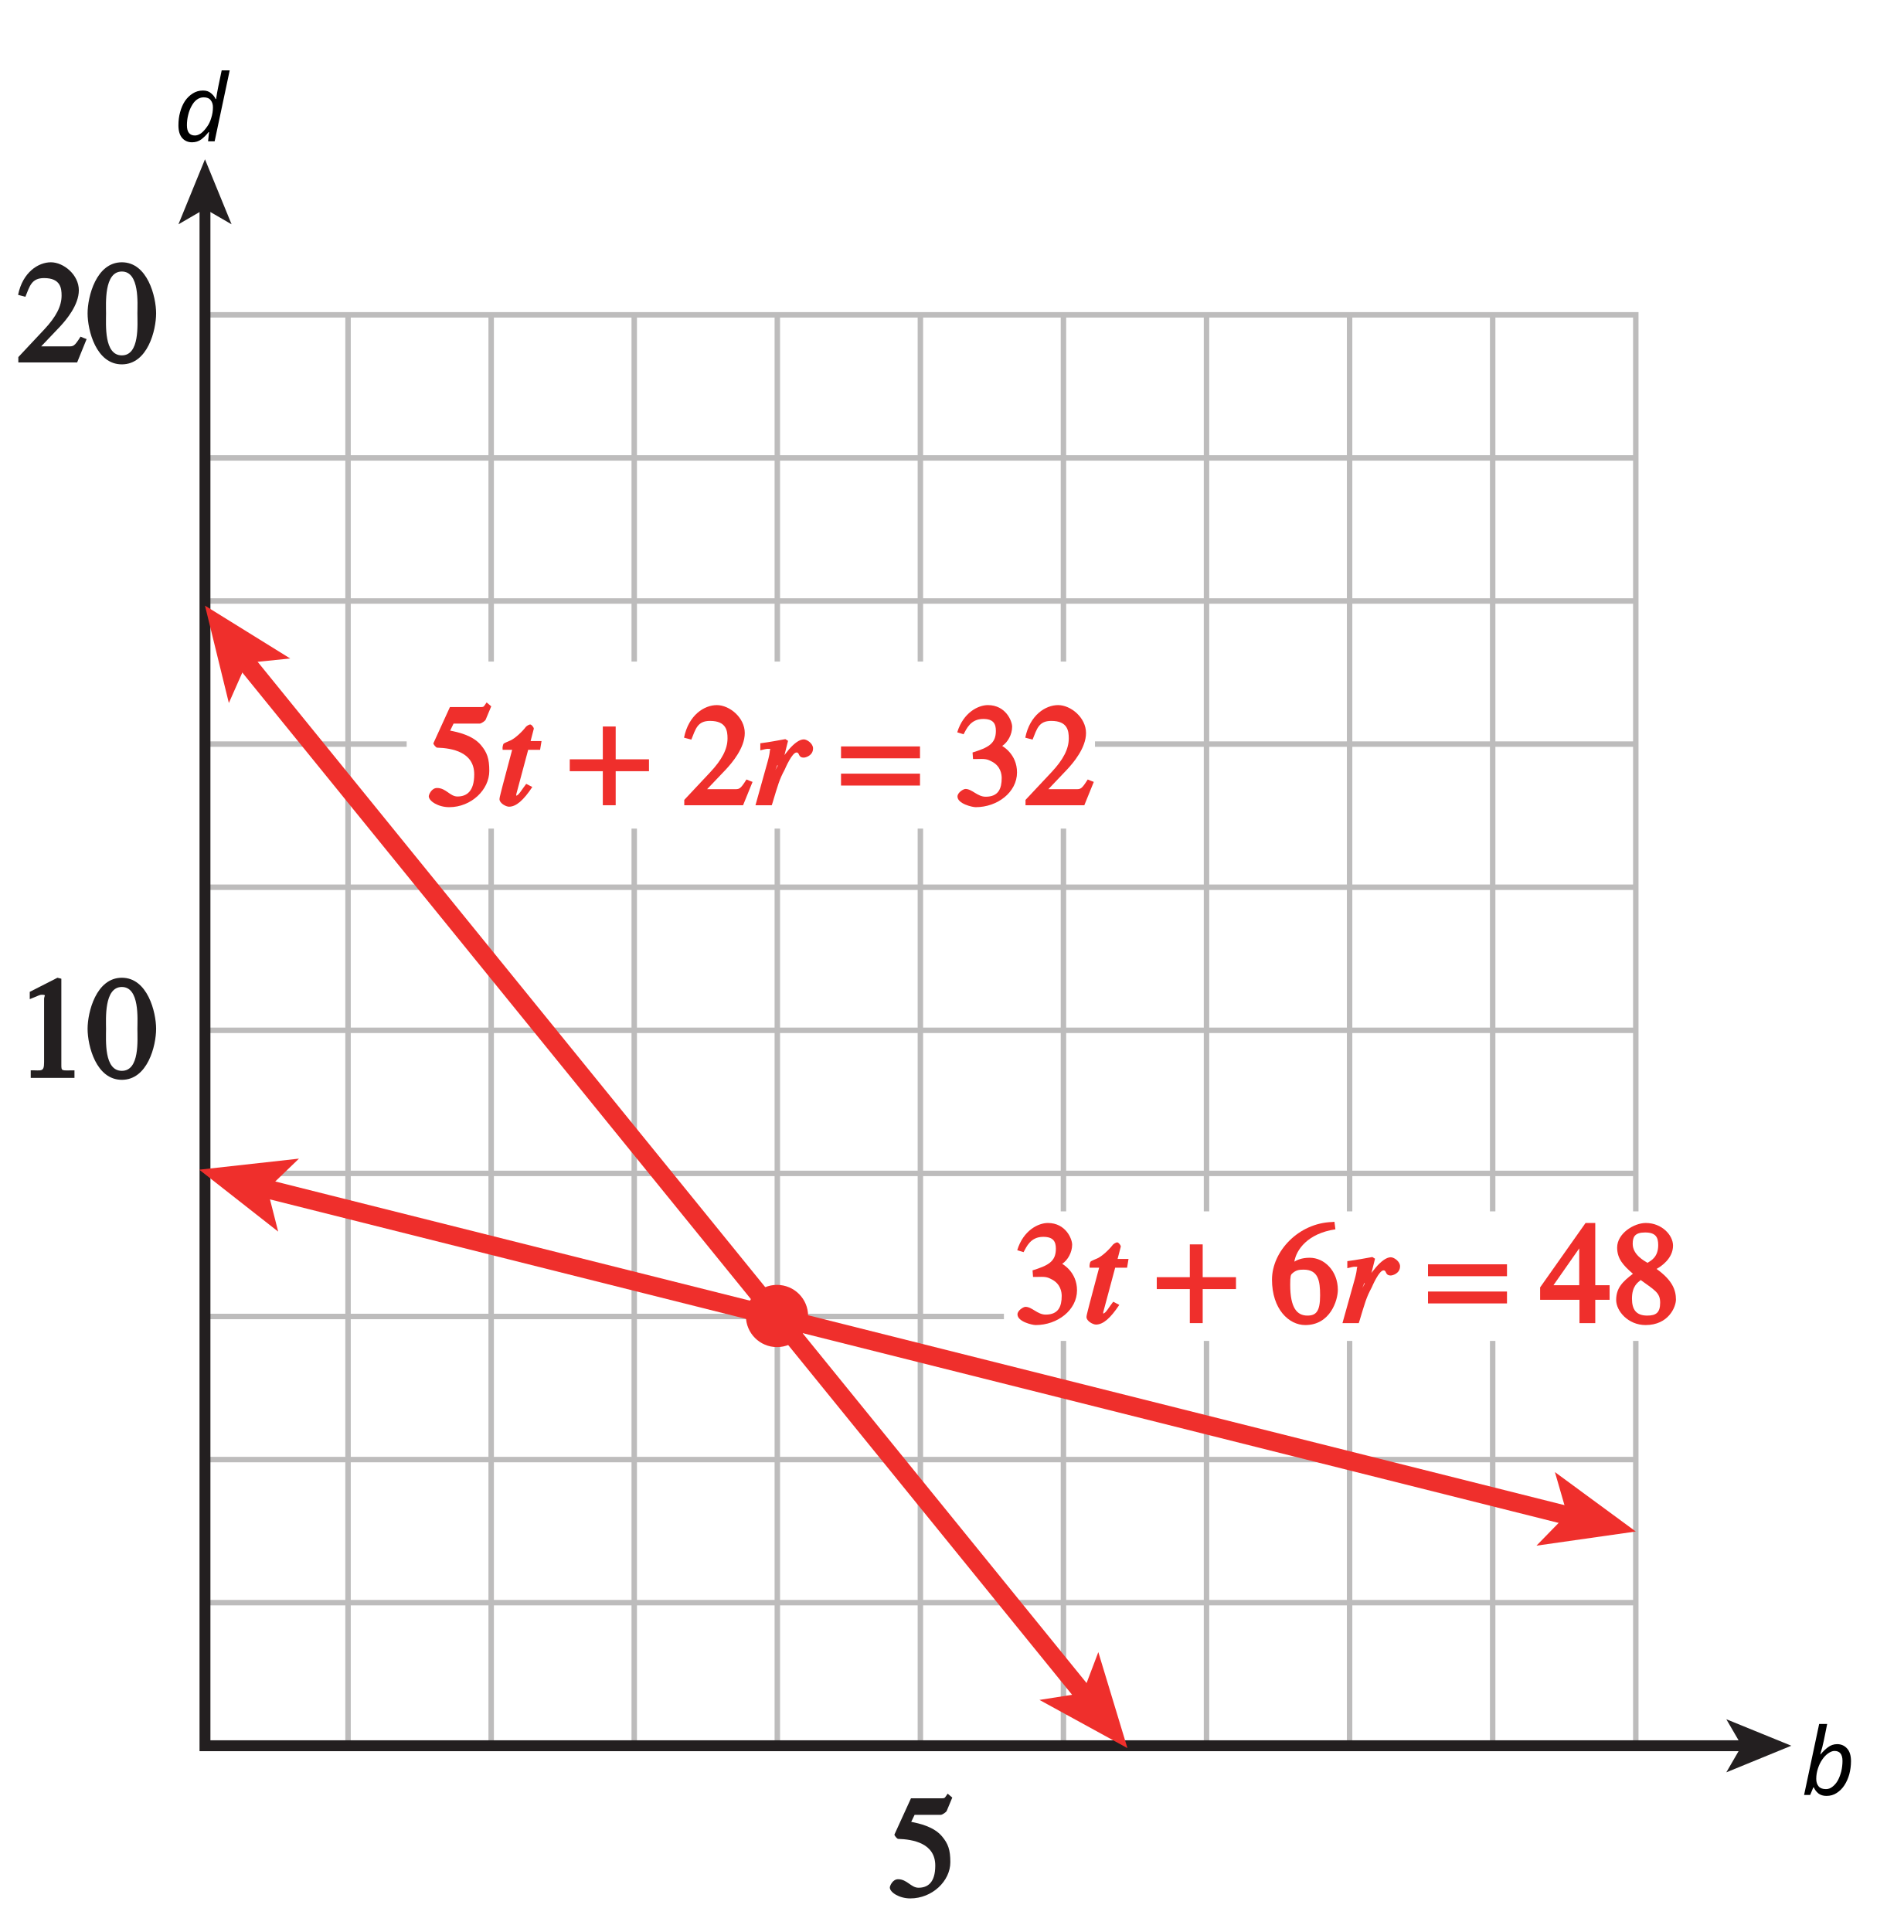
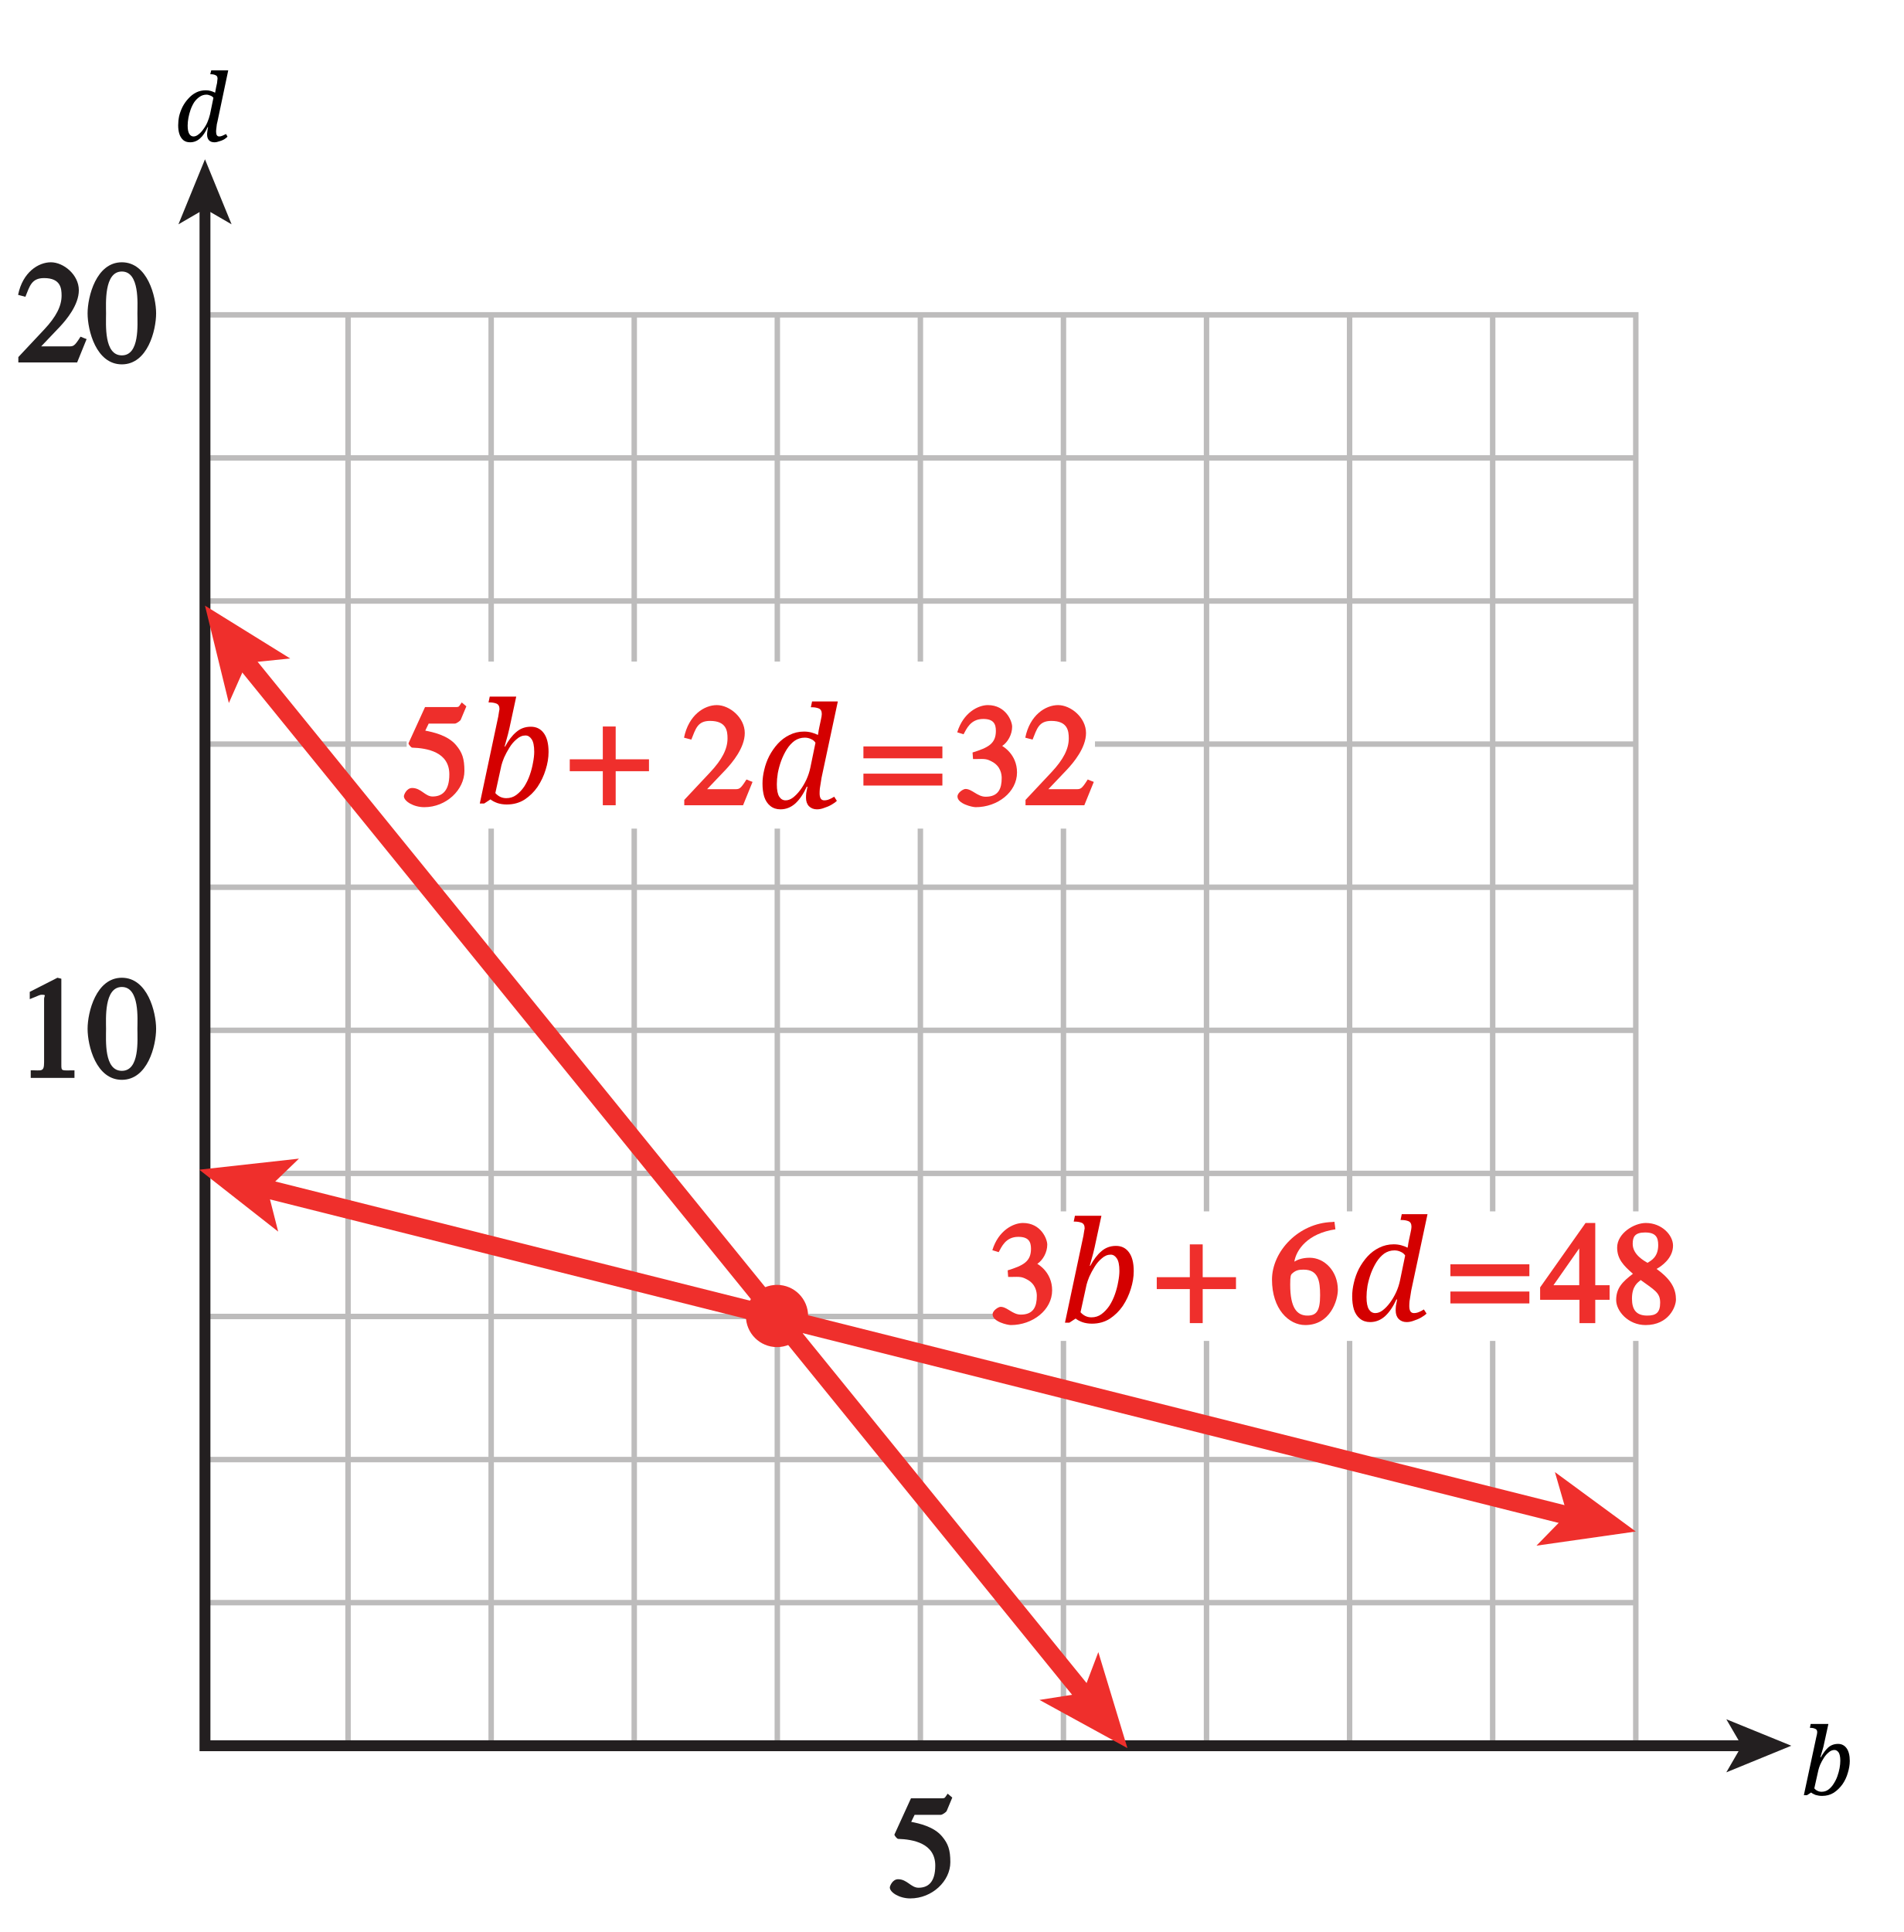
<svg xmlns="http://www.w3.org/2000/svg" xmlns:xlink="http://www.w3.org/1999/xlink" width="122.4pt" height="124.214pt" viewBox="0 0 122.4 124.214" version="1.1" id="svg3412">
  <defs id="defs3414">
    <g id="g3416">
      <symbol overflow="visible" id="glyph0-0">
        <path style="stroke:none;" d="" id="path3419" />
      </symbol>
      <symbol overflow="visible" id="glyph0-1">
        <path style="stroke:none;" d="M 1.266 -0.141 C 1.625 -1.328 1.703 -1.641 2.047 -2.281 C 2.109 -2.422 2.531 -3.391 2.812 -3.391 C 3.031 -3.391 2.891 -3.062 3.281 -3.062 C 3.391 -3.062 3.875 -3.188 3.875 -3.656 C 3.875 -3.969 3.484 -4.234 3.281 -4.234 C 2.703 -4.234 1.906 -3.156 1.453 -2.266 L 1.578 -2.578 L 1.812 -2.328 L 2.266 -4.141 L 2.094 -4.25 C 1.641 -4.172 1.109 -4.062 0.484 -3.984 L 0.484 -3.531 C 0.75 -3.594 0.859 -3.625 0.953 -3.625 C 1.234 -3.625 1.094 -3.609 1.094 -3.484 C 1.094 -3.406 1.047 -3.125 0.953 -2.797 L 0.172 0 L 1.219 0 Z M 1.266 -0.141 " id="path3422" />
      </symbol>
      <symbol overflow="visible" id="glyph0-2">
        <path style="stroke:none;" d="M 2.656 -4.125 L 2.156 -4.125 L 2.359 -4.906 C 2.391 -4.984 2.203 -5.203 2.141 -5.188 C 2.047 -5.203 1.891 -5.078 1.859 -5.047 C 1.609 -4.719 1.172 -4.312 0.875 -4.172 C 0.719 -4.094 0.469 -4.016 0.406 -3.938 C 0.391 -3.891 0.328 -3.75 0.359 -3.562 L 0.969 -3.562 L 0.359 -1.266 C 0.328 -1.109 0.156 -0.531 0.156 -0.391 C 0.156 -0.125 0.578 0.094 0.766 0.094 C 1.234 0.094 1.703 -0.328 2.266 -1.172 L 1.875 -1.375 C 1.578 -1 1.391 -0.609 1.203 -0.609 C 1.109 -0.609 1.234 -0.547 1.234 -0.625 C 1.234 -0.656 1.234 -0.672 1.234 -0.703 L 2 -3.562 L 2.766 -3.562 L 2.859 -4.125 Z M 2.656 -4.125 " id="path3425" />
      </symbol>
      <symbol overflow="visible" id="glyph1-0">
        <path style="stroke:none;" d="" id="path3428" />
      </symbol>
      <symbol overflow="visible" id="glyph1-1">
        <path style="stroke:none;" d="M 4.281 -1.578 L 4.094 -1.656 C 3.688 -1.016 3.641 -1.031 3.297 -1.031 L 1.562 -1.031 L 2.781 -2.312 C 3.172 -2.734 3.984 -3.688 3.984 -4.641 C 3.984 -5.641 3 -6.438 2.188 -6.438 C 1.391 -6.438 0.375 -5.812 0.078 -4.344 L 0.547 -4.219 C 0.828 -4.906 0.938 -5.422 1.75 -5.422 C 2.812 -5.422 2.875 -4.766 2.875 -4.297 C 2.875 -3.625 2.531 -2.938 1.75 -2.109 L 0.094 -0.344 L 0.094 0 L 3.875 0 L 4.484 -1.5 Z M 4.281 -1.578 " id="path3431" />
      </symbol>
      <symbol overflow="visible" id="glyph1-2">
        <path style="stroke:none;" d="M 2.25 -5.844 C 3.406 -5.844 3.25 -3.766 3.25 -3.156 C 3.25 -2.438 3.406 -0.453 2.25 -0.453 C 1.094 -0.453 1.234 -2.422 1.234 -3.156 C 1.234 -3.766 1.094 -5.844 2.25 -5.844 Z M 2.25 -6.438 C 0.594 -6.438 0.047 -4.219 0.047 -3.156 C 0.047 -2.062 0.594 0.125 2.25 0.125 C 3.906 0.125 4.453 -2.062 4.453 -3.156 C 4.453 -4.219 3.906 -6.438 2.25 -6.438 Z M 2.25 -6.438 " id="path3434" />
      </symbol>
      <symbol overflow="visible" id="glyph1-3">
        <path style="stroke:none;" d="M 1.062 0 L 3.703 0 L 3.703 -0.484 C 2.875 -0.484 2.859 -0.406 2.859 -0.844 L 2.859 -6.375 L 2.609 -6.438 L 0.828 -5.531 L 0.828 -5.062 C 1.5 -5.344 1.5 -5.344 1.609 -5.344 C 1.922 -5.344 1.75 -5.281 1.75 -5.078 L 1.75 -1.016 C 1.75 -0.344 1.578 -0.5 0.891 -0.484 L 0.891 0 Z M 1.062 0 " id="path3437" />
      </symbol>
      <symbol overflow="visible" id="glyph1-4">
        <path style="stroke:none;" d="M 1.625 -5.25 L 3.391 -5.25 C 3.484 -5.25 3.734 -5.422 3.766 -5.5 L 4.125 -6.359 L 3.828 -6.609 C 3.641 -6.359 3.688 -6.312 3.453 -6.312 L 1.469 -6.312 L 0.406 -3.984 C 0.391 -3.922 0.578 -3.703 0.641 -3.703 C 1.609 -3.672 3.031 -3.422 3.031 -1.984 C 3.031 -0.875 2.531 -0.562 1.953 -0.562 C 1.469 -0.562 1.219 -1.109 0.641 -1.109 C 0.281 -1.109 0.109 -0.672 0.109 -0.578 C 0.109 -0.266 0.719 0.125 1.422 0.125 C 2.844 0.125 4 -1 4 -2.203 C 4 -3 3.859 -3.391 3.469 -3.859 C 2.938 -4.5 1.969 -4.703 1.484 -4.797 L 1.703 -5.25 Z M 1.625 -5.25 " id="path3440" />
      </symbol>
      <symbol overflow="visible" id="glyph1-5">
        <path style="stroke:none;" d="" id="path3443" />
      </symbol>
      <symbol overflow="visible" id="glyph1-6">
        <path style="stroke:none;" d="M 1.375 -2.969 C 2 -2.984 2.094 -2.984 2.422 -2.812 C 3 -2.516 3.062 -1.984 3.062 -1.75 C 3.062 -1.078 2.859 -0.547 2.031 -0.547 C 1.5 -0.547 1.156 -1.047 0.734 -1.047 C 0.594 -1.047 0.219 -0.812 0.219 -0.562 C 0.219 -0.094 1.172 0.125 1.391 0.125 C 2.797 0.125 4.047 -0.844 4.047 -2.109 C 4.047 -3.297 3.109 -3.797 3.094 -3.812 C 3.453 -4.047 3.734 -4.547 3.734 -5.047 C 3.734 -5.406 3.328 -6.438 2.172 -6.438 C 1.562 -6.438 0.594 -5.969 0.203 -4.688 L 0.609 -4.562 C 0.797 -4.891 1.047 -5.547 1.875 -5.547 C 2.531 -5.547 2.688 -5.234 2.688 -4.781 C 2.688 -3.953 2.188 -3.703 1.188 -3.391 L 1.219 -2.969 Z M 1.375 -2.969 " id="path3446" />
      </symbol>
      <symbol overflow="visible" id="glyph1-7">
        <path style="stroke:none;" d="M 4.016 -6.5 C 1.844 -6.438 0.141 -4.609 0.141 -2.797 C 0.141 -0.906 1.219 0.125 2.281 0.125 C 3.891 0.125 4.375 -1.469 4.375 -2.141 C 4.375 -3.344 3.516 -4.203 2.562 -4.203 C 2.047 -4.203 1.734 -4.047 1.578 -3.953 C 1.703 -4.719 2.438 -5.766 4.219 -6.031 L 4.156 -6.516 Z M 2.172 -3.438 C 3.125 -3.438 3.234 -2.703 3.234 -1.781 C 3.234 -0.766 2.984 -0.484 2.422 -0.484 C 1.75 -0.484 1.312 -0.969 1.312 -2.469 C 1.312 -3.016 1.344 -3.109 1.438 -3.188 C 1.672 -3.406 1.875 -3.438 2.172 -3.438 Z M 2.172 -3.438 " id="path3449" />
      </symbol>
      <symbol overflow="visible" id="glyph1-8">
        <path style="stroke:none;" d="M 4.25 -2.438 L 3.484 -2.438 L 3.484 -6.438 L 2.859 -6.438 L -0.062 -2.297 L -0.062 -1.5 L 2.469 -1.5 L 2.469 0 L 3.484 0 L 3.484 -1.5 L 4.406 -1.5 L 4.406 -2.438 Z M 2.625 -2.438 L 0.797 -2.438 L 2.688 -5.141 L 2.453 -5.141 L 2.453 -2.438 Z M 2.625 -2.438 " id="path3452" />
      </symbol>
      <symbol overflow="visible" id="glyph1-9">
        <path style="stroke:none;" d="M 1.781 -2.859 C 2.812 -2.109 3.156 -1.969 3.156 -1.312 C 3.156 -0.672 2.891 -0.484 2.328 -0.484 C 1.609 -0.484 1.344 -0.875 1.344 -1.578 C 1.344 -2.391 1.734 -2.625 1.906 -2.766 Z M 0.328 -1.484 C 0.328 -0.781 1.094 0.125 2.219 0.125 C 3.703 0.125 4.172 -1.047 4.172 -1.516 C 4.172 -2.125 3.938 -2.766 2.922 -3.484 C 3.219 -3.641 3.984 -4.156 3.984 -4.984 C 3.984 -5.656 3.266 -6.438 2.234 -6.438 C 1.469 -6.438 0.391 -5.766 0.391 -4.859 C 0.391 -4.125 0.797 -3.703 1.406 -3.172 C 0.75 -2.672 0.328 -2.266 0.328 -1.484 Z M 1.391 -5.094 C 1.391 -5.531 1.516 -5.828 2.188 -5.828 C 2.875 -5.828 3.031 -5.516 3.031 -5.016 C 3.031 -4.234 2.562 -4.016 2.344 -3.875 C 2.141 -4 1.391 -4.391 1.391 -5.094 Z M 1.391 -5.094 " id="path3455" />
      </symbol>
      <symbol overflow="visible" id="glyph2-0">
        <path style="stroke:none;" d="" id="path3458" />
      </symbol>
      <symbol overflow="visible" id="glyph2-1">
        <path style="stroke:none;" d="M 2.047 -4.938 L 2.047 -2.953 L -0.078 -2.953 L -0.078 -2.188 L 2.047 -2.188 L 2.047 0 L 2.875 0 L 2.875 -2.188 L 5.016 -2.188 L 5.016 -2.953 L 2.875 -2.953 L 2.875 -5.062 L 2.047 -5.062 Z M 2.047 -4.938 " id="path3461" />
      </symbol>
      <symbol overflow="visible" id="glyph2-2">
        <path style="stroke:none;" d="" id="path3464" />
      </symbol>
      <symbol overflow="visible" id="glyph2-3">
        <path style="stroke:none;" d="M 4.828 -3.781 L -0.078 -3.781 L -0.078 -3.016 L 5 -3.016 L 5 -3.781 Z M 4.828 -2.031 L -0.078 -2.031 L -0.078 -1.266 L 5 -1.266 L 5 -2.031 Z M 4.828 -2.031 " id="path3467" />
      </symbol>
    </g>
    <clipPath id="clip1">
      <path d="M 0 0 L 122 0 L 122 124.215 L 0 124.215 Z M 0 0 " id="path3470" />
    </clipPath>
    <clipPath id="clip2">
      <path d="M 0 0 L 122.398 0 L 122.398 124.215 L 0 124.215 Z M 0 0 " id="path3473" />
    </clipPath>
  </defs>
  <g id="surface1">
-     <g clip-path="url(#clip1)" clip-rule="nonzero" id="g3476">
+     <g clip-path="url(#clip1)" id="g3476" clip-rule="nonzero">
      <path style=" stroke:none;fill-rule:nonzero;fill:rgb(100%,100%,100%);fill-opacity:1;" d="M 0.086 -0.824 L 121.086 -0.824 L 121.086 124.176 L 0.086 124.176 Z M 0.086 -0.824 " id="path3478" />
    </g>
    <path style="fill:none;stroke-width:0.35;stroke-linecap:butt;stroke-linejoin:miter;stroke:rgb(74.12%,73.648%,73.766%);stroke-opacity:1;stroke-miterlimit:4;" d="M 122.994 259.972 L 214.994 259.972 L 214.994 167.976 L 122.994 167.976 Z M 132.193 167.976 L 132.193 259.972 M 141.396 167.976 L 141.396 259.972 M 150.595 167.976 L 150.595 259.972 M 159.795 167.976 L 159.795 259.972 M 168.994 167.976 L 168.994 259.972 M 178.193 167.976 L 178.193 259.972 M 187.392 167.976 L 187.392 259.972 M 196.592 167.976 L 196.592 259.972 M 205.791 167.976 L 205.791 259.972 M 122.994 250.773 L 214.994 250.773 M 122.994 241.574 L 214.994 241.574 M 122.994 232.374 L 214.994 232.374 M 122.994 223.171 L 214.994 223.171 M 122.994 213.972 L 214.994 213.972 M 122.994 204.773 L 214.994 204.773 M 122.994 195.574 L 214.994 195.574 M 122.994 186.374 L 214.994 186.374 M 122.994 177.175 L 214.994 177.175 " transform="matrix(1,0,0,-1,-109.8142,280.2142)" id="path3480" />
    <path style="fill:none;stroke-width:0.7;stroke-linecap:butt;stroke-linejoin:miter;stroke:rgb(13.73%,12.16%,12.549%);stroke-opacity:1;stroke-miterlimit:4;" d="M 222.025 167.976 L 122.994 167.976 L 122.994 267.007 " transform="matrix(1,0,0,-1,-109.8142,280.2142)" id="path3482" />
    <path style=" stroke:none;fill-rule:nonzero;fill:rgb(13.73%,12.16%,12.549%);fill-opacity:1;" d="M 13.18 10.242 L 14.891 14.422 L 13.18 13.43 L 11.473 14.422 L 13.18 10.242 " id="path3484" />
    <path style=" stroke:none;fill-rule:nonzero;fill:rgb(13.73%,12.16%,12.549%);fill-opacity:1;" d="M 115.18 112.238 L 111 113.949 L 111.992 112.238 L 111 110.535 L 115.18 112.238 " id="path3486" />
    <g style="fill:#211e1e;fill-opacity:1" id="g3492" transform="translate(-1.6,-3.2)">
-       <text xml:space="preserve" style="font-style:normal;font-weight:normal;font-size:11px;line-height:125%;font-family:sans-serif;letter-spacing:0px;word-spacing:0px;fill:#000000;fill-opacity:1;stroke:none;stroke-width:1px;stroke-linecap:butt;stroke-linejoin:miter;stroke-opacity:1" x="117.43" y="118.6" id="text3628">
-         <tspan id="tspan3630" x="117.43" y="118.6" style="font-style:italic;font-size:6px">b</tspan>
+       <text xml:space="preserve" style="font-style:italic;font-weight:normal;font-size:11px;line-height:125%;font-family:serif;letter-spacing:0px;word-spacing:0px;fill:#000000;fill-opacity:1;stroke:none;stroke-width:1px;stroke-linecap:butt;stroke-linejoin:miter;stroke-opacity:1;-inkscape-font-specification:'serif Italic';font-stretch:normal;font-variant:normal;" x="117.43" y="118.6" id="text3628">
+         <tspan id="tspan3630" x="117.43" y="118.6" style="font-style:italic;font-size:6px;-inkscape-font-specification:'serif Italic';font-family:serif;font-weight:normal;font-stretch:normal;font-variant:normal;">b</tspan>
      </text>
    </g>
    <g style="fill:rgb(13.73%,12.16%,12.549%);fill-opacity:1;" id="g3496">
      <use xlink:href="#glyph1-1" x="1.085" y="23.301" id="use3498" />
      <use xlink:href="#glyph1-2" x="5.585" y="23.301" id="use3500" />
    </g>
    <g style="fill:rgb(13.73%,12.16%,12.549%);fill-opacity:1;" id="g3502">
      <use xlink:href="#glyph1-3" x="1.085" y="69.3" id="use3504" />
      <use xlink:href="#glyph1-2" x="5.585" y="69.3" id="use3506" />
    </g>
    <g style="fill:rgb(13.73%,12.16%,12.549%);fill-opacity:1;" id="g3508">
      <use xlink:href="#glyph1-4" x="57.106" y="121.93" id="use3510" />
    </g>
    <path style="fill:none;stroke-width:1.2;stroke-linecap:butt;stroke-linejoin:miter;stroke:rgb(93.61%,18.434%,17.378%);stroke-opacity:1;stroke-miterlimit:4;" d="M 125.088 238.304 L 179.947 170.726 " transform="matrix(1,0,0,-1,-109.8142,280.2142)" id="path3512" />
    <path style=" stroke:none;fill-rule:nonzero;fill:rgb(93.61%,18.434%,17.378%);fill-opacity:1;" d="M 72.492 112.391 L 66.836 109.293 L 69.621 108.855 L 70.621 106.219 L 72.492 112.391 " id="path3514" />
    <path style=" stroke:none;fill-rule:nonzero;fill:rgb(93.61%,18.434%,17.378%);fill-opacity:1;" d="M 13.18 38.938 L 18.66 42.336 L 15.855 42.621 L 14.715 45.199 L 13.18 38.938 " id="path3516" />
    <path style="fill:none;stroke-width:1.2;stroke-linecap:butt;stroke-linejoin:miter;stroke:rgb(93.61%,18.434%,17.378%);stroke-opacity:1;stroke-miterlimit:4;" d="M 126.138 203.98 L 211.896 182.452 " transform="matrix(1,0,0,-1,-109.8142,280.2142)" id="path3518" />
    <path style=" stroke:none;fill-rule:nonzero;fill:rgb(93.61%,18.434%,17.378%);fill-opacity:1;" d="M 105.18 98.465 L 98.793 99.375 L 100.762 97.355 L 99.98 94.645 L 105.18 98.465 " id="path3520" />
    <path style=" stroke:none;fill-rule:nonzero;fill:rgb(93.61%,18.434%,17.378%);fill-opacity:1;" d="M 12.812 75.203 L 19.223 74.492 L 17.191 76.449 L 17.887 79.184 L 12.812 75.203 " id="path3522" />
    <path style=" stroke:none;fill-rule:nonzero;fill:rgb(100%,100%,100%);fill-opacity:1;" d="M 26.148 42.535 L 70.406 42.535 L 70.406 53.273 L 26.148 53.273 Z M 26.148 42.535 " id="path3524" />
-     <g style="fill:rgb(93.61%,18.434%,17.378%);fill-opacity:1;" id="g3526">
-       <use xlink:href="#glyph1-4" x="27.461" y="51.771" id="use3528" />
+     <g style="fill:#ee2e2b;fill-opacity:1" id="g3526" transform="translate(-1.6,0)">
+       <use xlink:href="#glyph1-4" x="27.461" y="51.771" id="use3528" width="100%" height="100%" />
    </g>
-     <g style="fill:rgb(93.61%,18.434%,17.378%);fill-opacity:1;" id="g3530">
-       <use xlink:href="#glyph0-2" x="31.961" y="51.771" id="use3532" />
+     <g style="fill:#ee2e2b;fill-opacity:1" id="g3530" transform="translate(0,-52.8)">
+       <use xlink:href="#glyph0-2" x="31.961" y="51.771" id="use3532" width="100%" height="100%" />
    </g>
    <g style="fill:rgb(93.61%,18.434%,17.378%);fill-opacity:1;" id="g3534">
      <use xlink:href="#glyph1-5" x="34.463" y="51.771" id="use3536" />
    </g>
    <g style="fill:rgb(93.61%,18.434%,17.378%);fill-opacity:1;" id="g3538">
      <use xlink:href="#glyph2-1" x="36.713" y="51.771" id="use3540" />
      <use xlink:href="#glyph2-2" x="41.654" y="51.771" id="use3542" />
    </g>
    <g style="fill:rgb(93.61%,18.434%,17.378%);fill-opacity:1;" id="g3544">
      <use xlink:href="#glyph1-1" x="43.904" y="51.771" id="use3546" />
    </g>
-     <g style="fill:rgb(93.61%,18.434%,17.378%);fill-opacity:1;" id="g3548">
-       <use xlink:href="#glyph0-1" x="48.404" y="51.771" id="use3550" />
+     <g style="fill:#ee2e2b;fill-opacity:1" id="g3548" transform="translate(0,-56)">
+       <use xlink:href="#glyph0-1" x="48.404" y="51.771" id="use3550" width="100%" height="100%" />
    </g>
    <g style="fill:rgb(93.61%,18.434%,17.378%);fill-opacity:1;" id="g3552">
      <use xlink:href="#glyph1-5" x="51.905" y="51.771" id="use3554" />
    </g>
-     <g style="fill:rgb(93.61%,18.434%,17.378%);fill-opacity:1;" id="g3556">
-       <use xlink:href="#glyph2-3" x="54.155" y="51.771" id="use3558" />
-       <use xlink:href="#glyph2-2" x="59.096" y="51.771" id="use3560" />
+     <g style="fill:#ee2e2b;fill-opacity:1" id="g3556" transform="translate(1.439625,0)">
+       <use xlink:href="#glyph2-3" x="54.155" y="51.771" id="use3558" width="100%" height="100%" />
+       <use xlink:href="#glyph2-2" x="59.096" y="51.771" id="use3560" width="100%" height="100%" />
    </g>
    <g style="fill:rgb(93.61%,18.434%,17.378%);fill-opacity:1;" id="g3562">
      <use xlink:href="#glyph1-6" x="61.346" y="51.771" id="use3564" />
      <use xlink:href="#glyph1-1" x="65.846" y="51.771" id="use3566" />
    </g>
    <path style=" stroke:none;fill-rule:nonzero;fill:rgb(100%,100%,100%);fill-opacity:1;" d="M 64.551 77.883 L 108.637 77.883 L 108.637 86.211 L 64.551 86.211 Z M 64.551 77.883 " id="path3568" />
-     <g style="fill:rgb(93.61%,18.434%,17.378%);fill-opacity:1;" id="g3570">
-       <use xlink:href="#glyph1-6" x="65.204" y="85.067" id="use3572" />
+     <g style="fill:#ee2e2b;fill-opacity:1" id="g3570" transform="translate(-1.6,0)">
+       <use xlink:href="#glyph1-6" x="65.204" y="85.067" id="use3572" width="100%" height="100%" />
    </g>
-     <g style="fill:rgb(93.61%,18.434%,17.378%);fill-opacity:1;" id="g3574">
-       <use xlink:href="#glyph0-2" x="69.704" y="85.067" id="use3576" />
+     <g style="fill:#ee2e2b;fill-opacity:1" id="g3574" transform="translate(0,-86.4)">
+       <use xlink:href="#glyph0-2" x="69.704" y="85.067" id="use3576" width="100%" height="100%" />
    </g>
    <g style="fill:rgb(93.61%,18.434%,17.378%);fill-opacity:1;" id="g3578">
      <use xlink:href="#glyph1-5" x="72.207" y="85.067" id="use3580" />
    </g>
    <g style="fill:rgb(93.61%,18.434%,17.378%);fill-opacity:1;" id="g3582">
      <use xlink:href="#glyph2-1" x="74.457" y="85.067" id="use3584" />
      <use xlink:href="#glyph2-2" x="79.397" y="85.067" id="use3586" />
    </g>
    <g style="fill:rgb(93.61%,18.434%,17.378%);fill-opacity:1;" id="g3588">
      <use xlink:href="#glyph1-7" x="81.647" y="85.067" id="use3590" />
    </g>
-     <g style="fill:rgb(93.61%,18.434%,17.378%);fill-opacity:1;" id="g3592">
-       <use xlink:href="#glyph0-1" x="86.147" y="85.067" id="use3594" />
+     <g style="fill:#ee2e2b;fill-opacity:1" id="g3592" transform="translate(16,-88)">
+       <use xlink:href="#glyph0-1" x="86.147" y="85.067" id="use3594" width="100%" height="100%" />
    </g>
    <g style="fill:rgb(93.61%,18.434%,17.378%);fill-opacity:1;" id="g3596">
      <use xlink:href="#glyph1-5" x="89.648" y="85.067" id="use3598" />
    </g>
-     <g style="fill:rgb(93.61%,18.434%,17.378%);fill-opacity:1;" id="g3600">
-       <use xlink:href="#glyph2-3" x="91.898" y="85.067" id="use3602" />
-       <use xlink:href="#glyph2-2" x="96.84" y="85.067" id="use3604" />
+     <g style="fill:#ee2e2b;fill-opacity:1" id="g3600" transform="translate(1.439626,0)">
+       <use xlink:href="#glyph2-3" x="91.898" y="85.067" id="use3602" width="100%" height="100%" />
+       <use xlink:href="#glyph2-2" x="96.84" y="85.067" id="use3604" width="100%" height="100%" />
    </g>
    <g style="fill:rgb(93.61%,18.434%,17.378%);fill-opacity:1;" id="g3606">
      <use xlink:href="#glyph1-8" x="99.09" y="85.067" id="use3608" />
      <use xlink:href="#glyph1-9" x="103.59" y="85.067" id="use3610" />
    </g>
    <path style=" stroke:none;fill-rule:nonzero;fill:rgb(93.61%,18.434%,17.378%);fill-opacity:1;" d="M 49.961 86.609 C 51.066 86.609 51.961 85.715 51.961 84.609 C 51.961 83.504 51.066 82.609 49.961 82.609 C 48.855 82.609 47.961 83.504 47.961 84.609 C 47.961 85.715 48.855 86.609 49.961 86.609 " id="path3612" />
    <g clip-path="url(#clip2)" clip-rule="nonzero" id="g3614">
      <path style="fill:none;stroke-width:0.5;stroke-linecap:butt;stroke-linejoin:miter;stroke:rgb(100%,100%,100%);stroke-opacity:1;stroke-miterlimit:10;" d="M 42.002 803.999 L 42.002 779.999 M 0.002 761.999 L 24.002 761.999 M 654.002 803.999 L 654.002 779.999 M 696.002 761.999 L 672.002 761.999 M 42.002 -0.001 L 42.002 23.999 M 0.002 41.999 L 24.002 41.999 M 654.002 -0.001 L 654.002 23.999 M 696.002 41.999 L 672.002 41.999 " transform="matrix(1,0,0,-1,-109.8142,280.2142)" id="path3616" />
      <path style="fill:none;stroke-width:0.25;stroke-linecap:butt;stroke-linejoin:miter;stroke:rgb(0%,0%,0%);stroke-opacity:1;stroke-miterlimit:10;" d="M 42.002 803.999 L 42.002 779.999 M 0.002 761.999 L 24.002 761.999 M 654.002 803.999 L 654.002 779.999 M 696.002 761.999 L 672.002 761.999 M 42.002 -0.001 L 42.002 23.999 M 0.002 41.999 L 24.002 41.999 M 654.002 -0.001 L 654.002 23.999 M 696.002 41.999 L 672.002 41.999 " transform="matrix(1,0,0,-1,-109.8142,280.2142)" id="path3618" />
      <path style="fill:none;stroke-width:0.5;stroke-linecap:butt;stroke-linejoin:miter;stroke:rgb(100%,100%,100%);stroke-opacity:1;stroke-miterlimit:10;" d="M 324.002 791.999 L 372.002 791.999 M 324.002 11.999 L 372.002 11.999 M 12.002 425.999 L 12.002 377.999 M 684.002 425.999 L 684.002 377.999 M 348.002 803.999 L 348.002 779.999 M 348.002 23.999 L 348.002 -0.001 M 0.002 401.999 L 24.002 401.999 M 672.002 401.999 L 696.002 401.999 M 348.002 791.999 L 354.002 791.999 C 354.002 788.687 351.31 785.999 348.002 785.999 C 344.689 785.999 342.002 788.687 342.002 791.999 C 342.002 795.312 344.689 797.999 348.002 797.999 C 351.31 797.999 354.002 795.312 354.002 791.999 M 348.002 11.999 L 354.002 11.999 C 354.002 8.687 351.31 5.999 348.002 5.999 C 344.689 5.999 342.002 8.687 342.002 11.999 C 342.002 15.312 344.689 17.999 348.002 17.999 C 351.31 17.999 354.002 15.312 354.002 11.999 M 12.002 401.999 L 18.002 401.999 C 18.002 398.687 15.31 395.999 12.002 395.999 C 8.689 395.999 6.002 398.687 6.002 401.999 C 6.002 405.312 8.689 407.999 12.002 407.999 C 15.31 407.999 18.002 405.312 18.002 401.999 M 684.002 401.999 L 690.002 401.999 C 690.002 398.687 687.31 395.999 684.002 395.999 C 680.689 395.999 678.002 398.687 678.002 401.999 C 678.002 405.312 680.689 407.999 684.002 407.999 C 687.31 407.999 690.002 405.312 690.002 401.999 " transform="matrix(1,0,0,-1,-109.8142,280.2142)" id="path3620" />
      <path style="fill:none;stroke-width:0.25;stroke-linecap:butt;stroke-linejoin:miter;stroke:rgb(0%,0%,0%);stroke-opacity:1;stroke-miterlimit:10;" d="M 324.002 791.999 L 372.002 791.999 M 324.002 11.999 L 372.002 11.999 M 12.002 425.999 L 12.002 377.999 M 684.002 425.999 L 684.002 377.999 M 348.002 803.999 L 348.002 779.999 M 348.002 23.999 L 348.002 -0.001 M 0.002 401.999 L 24.002 401.999 M 672.002 401.999 L 696.002 401.999 M 348.002 791.999 L 354.002 791.999 C 354.002 788.687 351.31 785.999 348.002 785.999 C 344.689 785.999 342.002 788.687 342.002 791.999 C 342.002 795.312 344.689 797.999 348.002 797.999 C 351.31 797.999 354.002 795.312 354.002 791.999 M 348.002 11.999 L 354.002 11.999 C 354.002 8.687 351.31 5.999 348.002 5.999 C 344.689 5.999 342.002 8.687 342.002 11.999 C 342.002 15.312 344.689 17.999 348.002 17.999 C 351.31 17.999 354.002 15.312 354.002 11.999 M 12.002 401.999 L 18.002 401.999 C 18.002 398.687 15.31 395.999 12.002 395.999 C 8.689 395.999 6.002 398.687 6.002 401.999 C 6.002 405.312 8.689 407.999 12.002 407.999 C 15.31 407.999 18.002 405.312 18.002 401.999 M 684.002 401.999 L 690.002 401.999 C 690.002 398.687 687.31 395.999 684.002 395.999 C 680.689 395.999 678.002 398.687 678.002 401.999 C 678.002 405.312 680.689 407.999 684.002 407.999 C 687.31 407.999 690.002 405.312 690.002 401.999 " transform="matrix(1,0,0,-1,-109.8142,280.2142)" id="path3622" />
    </g>
    <text xml:space="preserve" style="font-style:normal;font-weight:normal;font-size:11px;line-height:125%;font-family:sans-serif;letter-spacing:0px;word-spacing:0px;fill:#000000;fill-opacity:1;stroke:none;stroke-width:1px;stroke-linecap:butt;stroke-linejoin:miter;stroke-opacity:1" x="11.191" y="9.086" id="text3632">
-       <tspan id="tspan3634" x="11.191" y="9.086" style="font-style:italic;font-variant:normal;font-weight:normal;font-stretch:normal;font-size:6px;font-family:sans-serif;-inkscape-font-specification:'sans-serif Italic'">d</tspan>
+       <tspan id="tspan3634" x="11.191" y="9.086" style="font-style:italic;font-variant:normal;font-weight:normal;font-stretch:normal;font-size:6px;font-family:serif;-inkscape-font-specification:'serif Italic';">d</tspan>
    </text>
+     <g style="fill:#ee2e2b;fill-opacity:1" id="g3548-3" transform="translate(29.32879,-46.48111)">
+       <text xml:space="preserve" style="font-style:italic;font-variant:normal;font-weight:normal;font-stretch:normal;font-size:9px;line-height:125%;font-family:serif;-inkscape-font-specification:'serif Italic';letter-spacing:0px;word-spacing:0px;fill:#d40000;fill-opacity:1;stroke:none;stroke-width:1px;stroke-linecap:butt;stroke-linejoin:miter;stroke-opacity:1" x="19.307" y="98.42" id="text3665">
+         <tspan id="tspan3667" x="19.307" y="98.42">d</tspan>
+       </text>
+     </g>
+     <g style="fill:#ee2e2b;fill-opacity:1" id="g3548-3-6" transform="translate(67.24479,-13.51497)">
+       <text xml:space="preserve" style="font-style:italic;font-variant:normal;font-weight:normal;font-stretch:normal;font-size:9px;line-height:125%;font-family:serif;-inkscape-font-specification:'serif Italic';letter-spacing:0px;word-spacing:0px;fill:#d40000;fill-opacity:1;stroke:none;stroke-width:1px;stroke-linecap:butt;stroke-linejoin:miter;stroke-opacity:1" x="19.307" y="98.42" id="text3665-3">
+         <tspan id="tspan3667-6" x="19.307" y="98.42">d</tspan>
+       </text>
+     </g>
+     <g style="fill:#ee2e2b;fill-opacity:1" id="g3548-3-0" transform="translate(11.29145,-46.79273)">
+       <text xml:space="preserve" style="font-style:italic;font-variant:normal;font-weight:normal;font-stretch:normal;font-size:9px;line-height:125%;font-family:serif;-inkscape-font-specification:'serif Italic';letter-spacing:0px;word-spacing:0px;fill:#d40000;fill-opacity:1;stroke:none;stroke-width:1px;stroke-linecap:butt;stroke-linejoin:miter;stroke-opacity:1" x="19.307" y="98.42" id="text3665-4">
+         <tspan id="tspan3667-4" x="19.307" y="98.42">b</tspan>
+       </text>
+     </g>
+     <g style="fill:#ee2e2b;fill-opacity:1" id="g3548-3-0-9" transform="translate(48.91785,-13.41352)">
+       <text xml:space="preserve" style="font-style:italic;font-variant:normal;font-weight:normal;font-stretch:normal;font-size:9px;line-height:125%;font-family:serif;-inkscape-font-specification:'serif Italic';letter-spacing:0px;word-spacing:0px;fill:#d40000;fill-opacity:1;stroke:none;stroke-width:1px;stroke-linecap:butt;stroke-linejoin:miter;stroke-opacity:1" x="19.307" y="98.42" id="text3665-4-6">
+         <tspan id="tspan3667-4-6" x="19.307" y="98.42">b</tspan>
+       </text>
+     </g>
  </g>
</svg>
